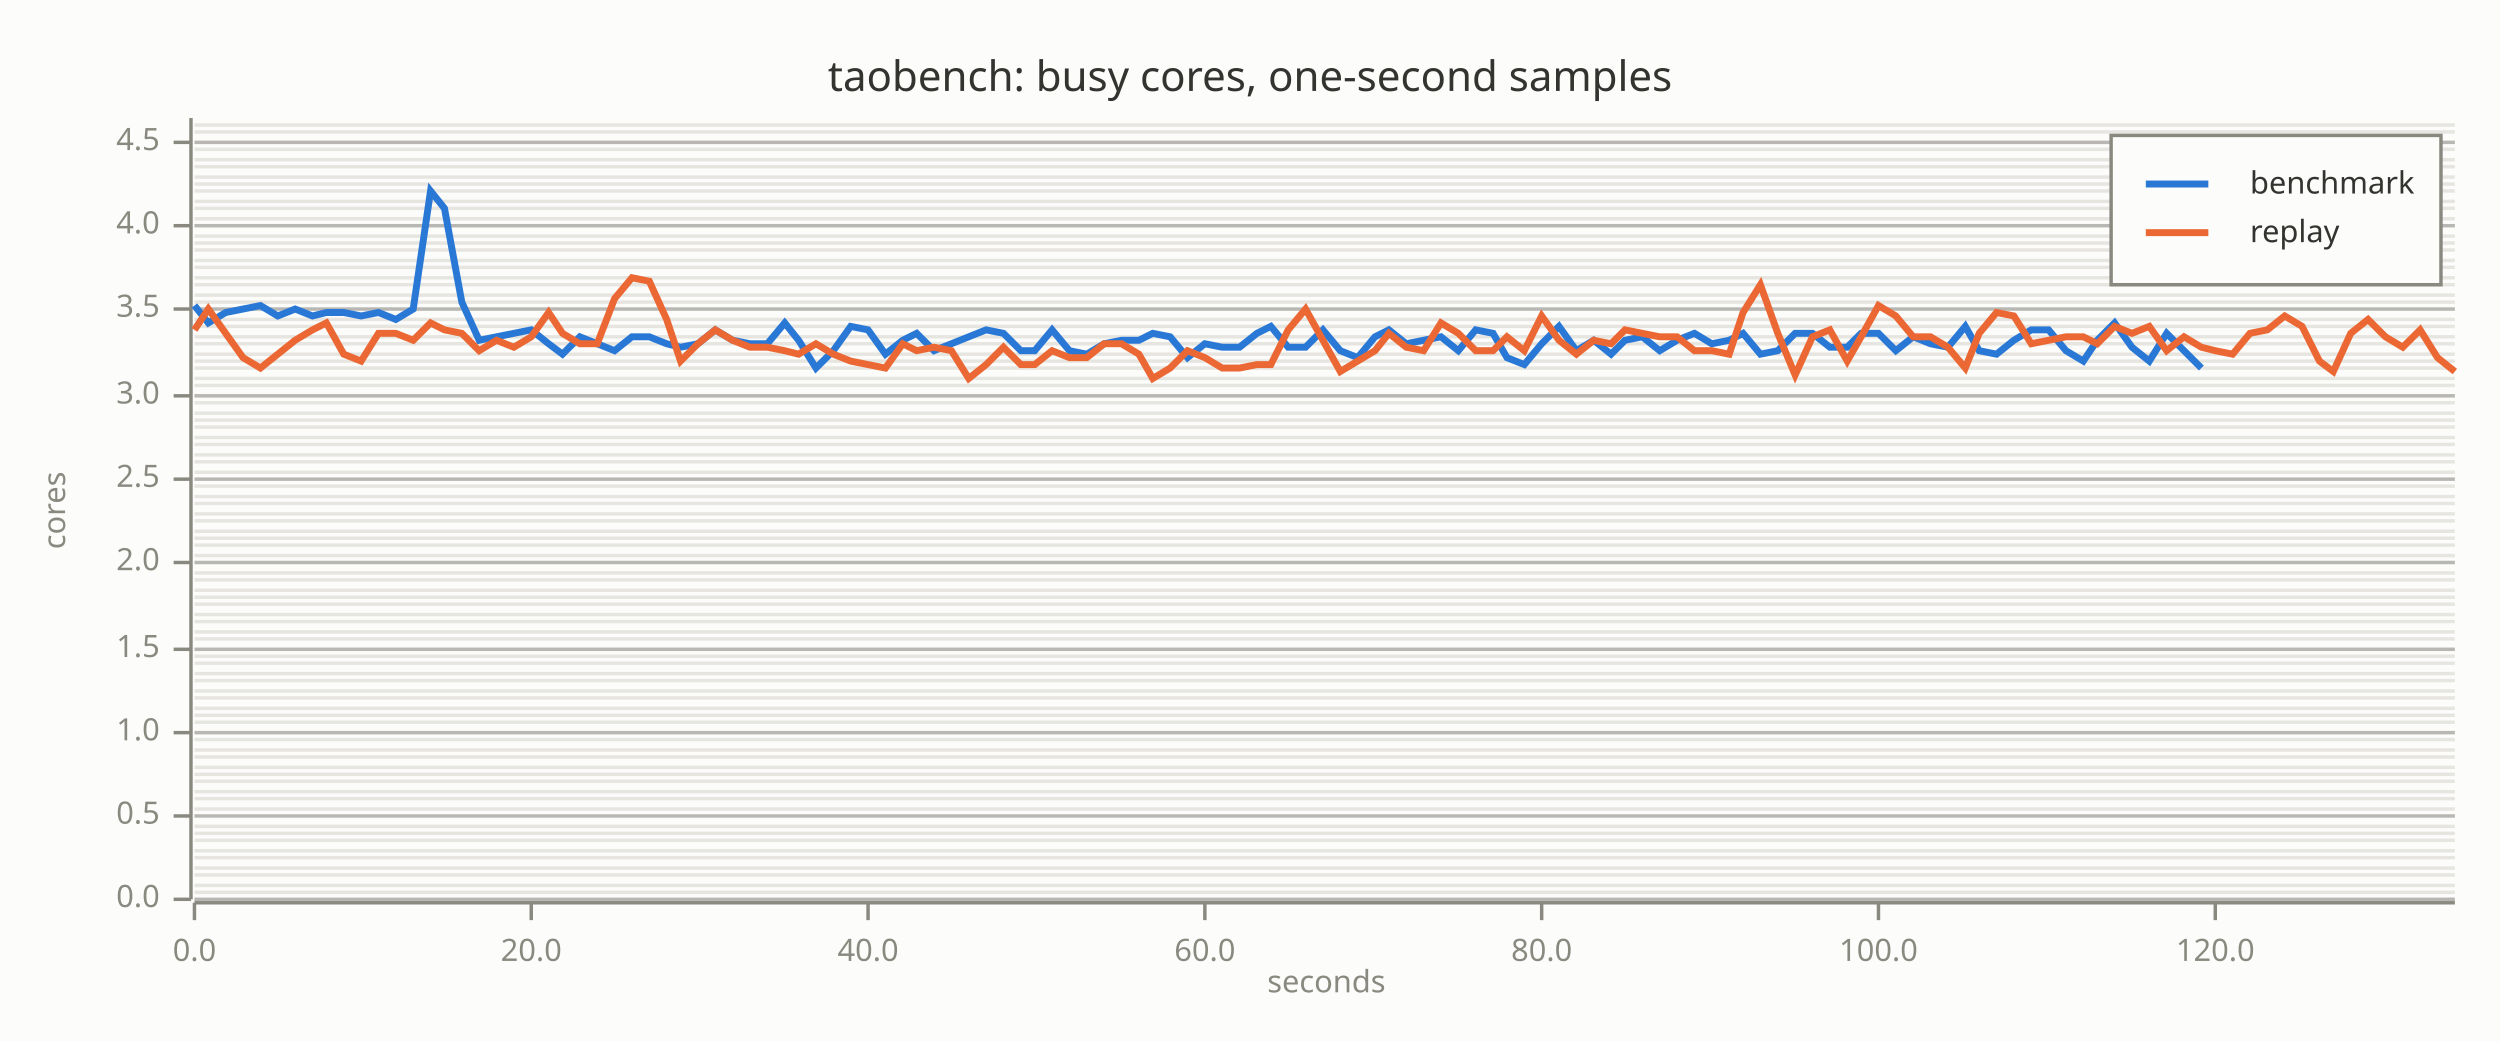
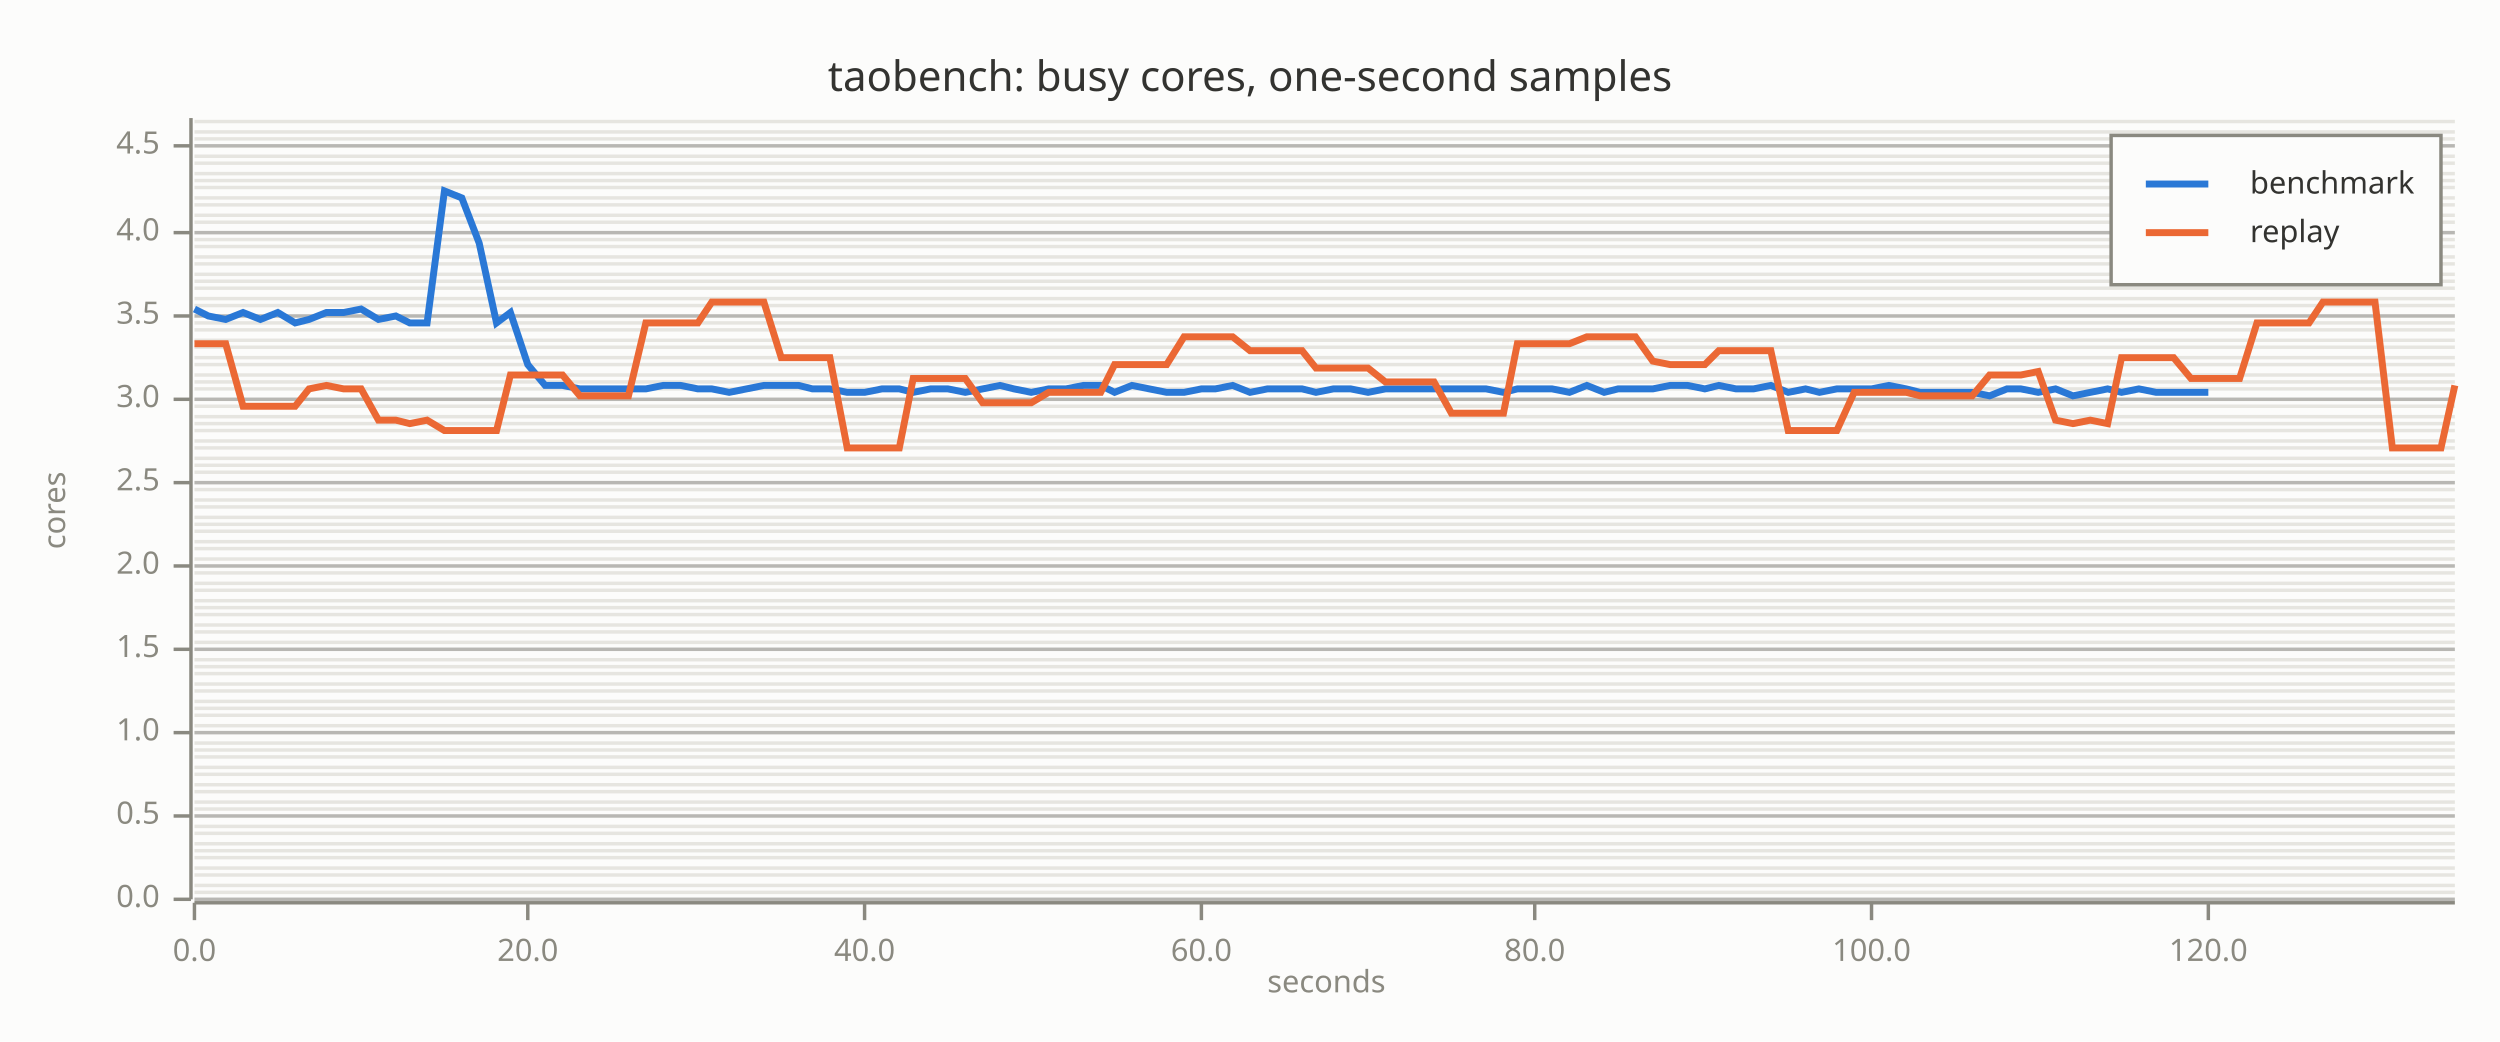
<svg xmlns="http://www.w3.org/2000/svg" width="720" height="300" viewBox="0 0 720 300">
  <rect x="0" y="0" width="720" height="300" opacity="1" fill="#FCFCFB" stroke="none" />
  <text x="360" y="17" dy="0.76em" text-anchor="middle" font-family="sans-serif" font-size="12.097" opacity="1" fill="#333330">
taobench: busy cores, one-second samples
</text>
  <line opacity="1" stroke="#E6E5E0" stroke-width="1" x1="56" y1="259" x2="707" y2="259" />
  <line opacity="1" stroke="#E6E5E0" stroke-width="1" x1="56" y1="257" x2="707" y2="257" />
  <line opacity="1" stroke="#E6E5E0" stroke-width="1" x1="56" y1="255" x2="707" y2="255" />
  <line opacity="1" stroke="#E6E5E0" stroke-width="1" x1="56" y1="252" x2="707" y2="252" />
  <line opacity="1" stroke="#E6E5E0" stroke-width="1" x1="56" y1="250" x2="707" y2="250" />
  <line opacity="1" stroke="#E6E5E0" stroke-width="1" x1="56" y1="247" x2="707" y2="247" />
  <line opacity="1" stroke="#E6E5E0" stroke-width="1" x1="56" y1="245" x2="707" y2="245" />
-   <line opacity="1" stroke="#E6E5E0" stroke-width="1" x1="56" y1="242" x2="707" y2="242" />
+   <line opacity="1" stroke="#E6E5E0" stroke-width="1" x1="56" y1="243" x2="707" y2="243" />
  <line opacity="1" stroke="#E6E5E0" stroke-width="1" x1="56" y1="240" x2="707" y2="240" />
  <line opacity="1" stroke="#E6E5E0" stroke-width="1" x1="56" y1="238" x2="707" y2="238" />
  <line opacity="1" stroke="#E6E5E0" stroke-width="1" x1="56" y1="235" x2="707" y2="235" />
  <line opacity="1" stroke="#E6E5E0" stroke-width="1" x1="56" y1="233" x2="707" y2="233" />
-   <line opacity="1" stroke="#E6E5E0" stroke-width="1" x1="56" y1="230" x2="707" y2="230" />
+   <line opacity="1" stroke="#E6E5E0" stroke-width="1" x1="56" y1="231" x2="707" y2="231" />
  <line opacity="1" stroke="#E6E5E0" stroke-width="1" x1="56" y1="228" x2="707" y2="228" />
-   <line opacity="1" stroke="#E6E5E0" stroke-width="1" x1="56" y1="225" x2="707" y2="225" />
+   <line opacity="1" stroke="#E6E5E0" stroke-width="1" x1="56" y1="226" x2="707" y2="226" />
  <line opacity="1" stroke="#E6E5E0" stroke-width="1" x1="56" y1="223" x2="707" y2="223" />
  <line opacity="1" stroke="#E6E5E0" stroke-width="1" x1="56" y1="221" x2="707" y2="221" />
  <line opacity="1" stroke="#E6E5E0" stroke-width="1" x1="56" y1="218" x2="707" y2="218" />
  <line opacity="1" stroke="#E6E5E0" stroke-width="1" x1="56" y1="216" x2="707" y2="216" />
-   <line opacity="1" stroke="#E6E5E0" stroke-width="1" x1="56" y1="213" x2="707" y2="213" />
+   <line opacity="1" stroke="#E6E5E0" stroke-width="1" x1="56" y1="214" x2="707" y2="214" />
  <line opacity="1" stroke="#E6E5E0" stroke-width="1" x1="56" y1="211" x2="707" y2="211" />
-   <line opacity="1" stroke="#E6E5E0" stroke-width="1" x1="56" y1="208" x2="707" y2="208" />
+   <line opacity="1" stroke="#E6E5E0" stroke-width="1" x1="56" y1="209" x2="707" y2="209" />
  <line opacity="1" stroke="#E6E5E0" stroke-width="1" x1="56" y1="206" x2="707" y2="206" />
  <line opacity="1" stroke="#E6E5E0" stroke-width="1" x1="56" y1="204" x2="707" y2="204" />
-   <line opacity="1" stroke="#E6E5E0" stroke-width="1" x1="56" y1="201" x2="707" y2="201" />
+   <line opacity="1" stroke="#E6E5E0" stroke-width="1" x1="56" y1="202" x2="707" y2="202" />
  <line opacity="1" stroke="#E6E5E0" stroke-width="1" x1="56" y1="199" x2="707" y2="199" />
-   <line opacity="1" stroke="#E6E5E0" stroke-width="1" x1="56" y1="196" x2="707" y2="196" />
+   <line opacity="1" stroke="#E6E5E0" stroke-width="1" x1="56" y1="197" x2="707" y2="197" />
  <line opacity="1" stroke="#E6E5E0" stroke-width="1" x1="56" y1="194" x2="707" y2="194" />
-   <line opacity="1" stroke="#E6E5E0" stroke-width="1" x1="56" y1="191" x2="707" y2="191" />
-   <line opacity="1" stroke="#E6E5E0" stroke-width="1" x1="56" y1="189" x2="707" y2="189" />
+   <line opacity="1" stroke="#E6E5E0" stroke-width="1" x1="56" y1="192" x2="707" y2="192" />
+   <line opacity="1" stroke="#E6E5E0" stroke-width="1" x1="56" y1="190" x2="707" y2="190" />
  <line opacity="1" stroke="#E6E5E0" stroke-width="1" x1="56" y1="187" x2="707" y2="187" />
-   <line opacity="1" stroke="#E6E5E0" stroke-width="1" x1="56" y1="184" x2="707" y2="184" />
+   <line opacity="1" stroke="#E6E5E0" stroke-width="1" x1="56" y1="185" x2="707" y2="185" />
  <line opacity="1" stroke="#E6E5E0" stroke-width="1" x1="56" y1="182" x2="707" y2="182" />
-   <line opacity="1" stroke="#E6E5E0" stroke-width="1" x1="56" y1="179" x2="707" y2="179" />
+   <line opacity="1" stroke="#E6E5E0" stroke-width="1" x1="56" y1="180" x2="707" y2="180" />
  <line opacity="1" stroke="#E6E5E0" stroke-width="1" x1="56" y1="177" x2="707" y2="177" />
-   <line opacity="1" stroke="#E6E5E0" stroke-width="1" x1="56" y1="174" x2="707" y2="174" />
-   <line opacity="1" stroke="#E6E5E0" stroke-width="1" x1="56" y1="172" x2="707" y2="172" />
+   <line opacity="1" stroke="#E6E5E0" stroke-width="1" x1="56" y1="175" x2="707" y2="175" />
+   <line opacity="1" stroke="#E6E5E0" stroke-width="1" x1="56" y1="173" x2="707" y2="173" />
  <line opacity="1" stroke="#E6E5E0" stroke-width="1" x1="56" y1="170" x2="707" y2="170" />
-   <line opacity="1" stroke="#E6E5E0" stroke-width="1" x1="56" y1="167" x2="707" y2="167" />
+   <line opacity="1" stroke="#E6E5E0" stroke-width="1" x1="56" y1="168" x2="707" y2="168" />
  <line opacity="1" stroke="#E6E5E0" stroke-width="1" x1="56" y1="165" x2="707" y2="165" />
-   <line opacity="1" stroke="#E6E5E0" stroke-width="1" x1="56" y1="162" x2="707" y2="162" />
-   <line opacity="1" stroke="#E6E5E0" stroke-width="1" x1="56" y1="160" x2="707" y2="160" />
-   <line opacity="1" stroke="#E6E5E0" stroke-width="1" x1="56" y1="157" x2="707" y2="157" />
-   <line opacity="1" stroke="#E6E5E0" stroke-width="1" x1="56" y1="155" x2="707" y2="155" />
+   <line opacity="1" stroke="#E6E5E0" stroke-width="1" x1="56" y1="163" x2="707" y2="163" />
+   <line opacity="1" stroke="#E6E5E0" stroke-width="1" x1="56" y1="161" x2="707" y2="161" />
+   <line opacity="1" stroke="#E6E5E0" stroke-width="1" x1="56" y1="158" x2="707" y2="158" />
+   <line opacity="1" stroke="#E6E5E0" stroke-width="1" x1="56" y1="156" x2="707" y2="156" />
  <line opacity="1" stroke="#E6E5E0" stroke-width="1" x1="56" y1="153" x2="707" y2="153" />
-   <line opacity="1" stroke="#E6E5E0" stroke-width="1" x1="56" y1="150" x2="707" y2="150" />
-   <line opacity="1" stroke="#E6E5E0" stroke-width="1" x1="56" y1="148" x2="707" y2="148" />
-   <line opacity="1" stroke="#E6E5E0" stroke-width="1" x1="56" y1="145" x2="707" y2="145" />
-   <line opacity="1" stroke="#E6E5E0" stroke-width="1" x1="56" y1="143" x2="707" y2="143" />
-   <line opacity="1" stroke="#E6E5E0" stroke-width="1" x1="56" y1="140" x2="707" y2="140" />
-   <line opacity="1" stroke="#E6E5E0" stroke-width="1" x1="56" y1="138" x2="707" y2="138" />
+   <line opacity="1" stroke="#E6E5E0" stroke-width="1" x1="56" y1="151" x2="707" y2="151" />
+   <line opacity="1" stroke="#E6E5E0" stroke-width="1" x1="56" y1="149" x2="707" y2="149" />
+   <line opacity="1" stroke="#E6E5E0" stroke-width="1" x1="56" y1="146" x2="707" y2="146" />
+   <line opacity="1" stroke="#E6E5E0" stroke-width="1" x1="56" y1="144" x2="707" y2="144" />
+   <line opacity="1" stroke="#E6E5E0" stroke-width="1" x1="56" y1="141" x2="707" y2="141" />
+   <line opacity="1" stroke="#E6E5E0" stroke-width="1" x1="56" y1="139" x2="707" y2="139" />
  <line opacity="1" stroke="#E6E5E0" stroke-width="1" x1="56" y1="136" x2="707" y2="136" />
-   <line opacity="1" stroke="#E6E5E0" stroke-width="1" x1="56" y1="133" x2="707" y2="133" />
-   <line opacity="1" stroke="#E6E5E0" stroke-width="1" x1="56" y1="131" x2="707" y2="131" />
-   <line opacity="1" stroke="#E6E5E0" stroke-width="1" x1="56" y1="128" x2="707" y2="128" />
-   <line opacity="1" stroke="#E6E5E0" stroke-width="1" x1="56" y1="126" x2="707" y2="126" />
-   <line opacity="1" stroke="#E6E5E0" stroke-width="1" x1="56" y1="123" x2="707" y2="123" />
-   <line opacity="1" stroke="#E6E5E0" stroke-width="1" x1="56" y1="121" x2="707" y2="121" />
-   <line opacity="1" stroke="#E6E5E0" stroke-width="1" x1="56" y1="119" x2="707" y2="119" />
-   <line opacity="1" stroke="#E6E5E0" stroke-width="1" x1="56" y1="116" x2="707" y2="116" />
-   <line opacity="1" stroke="#E6E5E0" stroke-width="1" x1="56" y1="114" x2="707" y2="114" />
-   <line opacity="1" stroke="#E6E5E0" stroke-width="1" x1="56" y1="111" x2="707" y2="111" />
-   <line opacity="1" stroke="#E6E5E0" stroke-width="1" x1="56" y1="109" x2="707" y2="109" />
-   <line opacity="1" stroke="#E6E5E0" stroke-width="1" x1="56" y1="106" x2="707" y2="106" />
-   <line opacity="1" stroke="#E6E5E0" stroke-width="1" x1="56" y1="104" x2="707" y2="104" />
-   <line opacity="1" stroke="#E6E5E0" stroke-width="1" x1="56" y1="102" x2="707" y2="102" />
-   <line opacity="1" stroke="#E6E5E0" stroke-width="1" x1="56" y1="99" x2="707" y2="99" />
-   <line opacity="1" stroke="#E6E5E0" stroke-width="1" x1="56" y1="97" x2="707" y2="97" />
-   <line opacity="1" stroke="#E6E5E0" stroke-width="1" x1="56" y1="94" x2="707" y2="94" />
-   <line opacity="1" stroke="#E6E5E0" stroke-width="1" x1="56" y1="92" x2="707" y2="92" />
-   <line opacity="1" stroke="#E6E5E0" stroke-width="1" x1="56" y1="89" x2="707" y2="89" />
-   <line opacity="1" stroke="#E6E5E0" stroke-width="1" x1="56" y1="87" x2="707" y2="87" />
-   <line opacity="1" stroke="#E6E5E0" stroke-width="1" x1="56" y1="85" x2="707" y2="85" />
-   <line opacity="1" stroke="#E6E5E0" stroke-width="1" x1="56" y1="82" x2="707" y2="82" />
-   <line opacity="1" stroke="#E6E5E0" stroke-width="1" x1="56" y1="80" x2="707" y2="80" />
-   <line opacity="1" stroke="#E6E5E0" stroke-width="1" x1="56" y1="77" x2="707" y2="77" />
-   <line opacity="1" stroke="#E6E5E0" stroke-width="1" x1="56" y1="75" x2="707" y2="75" />
-   <line opacity="1" stroke="#E6E5E0" stroke-width="1" x1="56" y1="72" x2="707" y2="72" />
-   <line opacity="1" stroke="#E6E5E0" stroke-width="1" x1="56" y1="70" x2="707" y2="70" />
-   <line opacity="1" stroke="#E6E5E0" stroke-width="1" x1="56" y1="68" x2="707" y2="68" />
-   <line opacity="1" stroke="#E6E5E0" stroke-width="1" x1="56" y1="65" x2="707" y2="65" />
-   <line opacity="1" stroke="#E6E5E0" stroke-width="1" x1="56" y1="63" x2="707" y2="63" />
-   <line opacity="1" stroke="#E6E5E0" stroke-width="1" x1="56" y1="60" x2="707" y2="60" />
-   <line opacity="1" stroke="#E6E5E0" stroke-width="1" x1="56" y1="58" x2="707" y2="58" />
-   <line opacity="1" stroke="#E6E5E0" stroke-width="1" x1="56" y1="55" x2="707" y2="55" />
-   <line opacity="1" stroke="#E6E5E0" stroke-width="1" x1="56" y1="53" x2="707" y2="53" />
-   <line opacity="1" stroke="#E6E5E0" stroke-width="1" x1="56" y1="51" x2="707" y2="51" />
-   <line opacity="1" stroke="#E6E5E0" stroke-width="1" x1="56" y1="48" x2="707" y2="48" />
-   <line opacity="1" stroke="#E6E5E0" stroke-width="1" x1="56" y1="46" x2="707" y2="46" />
-   <line opacity="1" stroke="#E6E5E0" stroke-width="1" x1="56" y1="43" x2="707" y2="43" />
-   <line opacity="1" stroke="#E6E5E0" stroke-width="1" x1="56" y1="41" x2="707" y2="41" />
+   <line opacity="1" stroke="#E6E5E0" stroke-width="1" x1="56" y1="134" x2="707" y2="134" />
+   <line opacity="1" stroke="#E6E5E0" stroke-width="1" x1="56" y1="132" x2="707" y2="132" />
+   <line opacity="1" stroke="#E6E5E0" stroke-width="1" x1="56" y1="129" x2="707" y2="129" />
+   <line opacity="1" stroke="#E6E5E0" stroke-width="1" x1="56" y1="127" x2="707" y2="127" />
+   <line opacity="1" stroke="#E6E5E0" stroke-width="1" x1="56" y1="124" x2="707" y2="124" />
+   <line opacity="1" stroke="#E6E5E0" stroke-width="1" x1="56" y1="122" x2="707" y2="122" />
+   <line opacity="1" stroke="#E6E5E0" stroke-width="1" x1="56" y1="120" x2="707" y2="120" />
+   <line opacity="1" stroke="#E6E5E0" stroke-width="1" x1="56" y1="117" x2="707" y2="117" />
+   <line opacity="1" stroke="#E6E5E0" stroke-width="1" x1="56" y1="115" x2="707" y2="115" />
+   <line opacity="1" stroke="#E6E5E0" stroke-width="1" x1="56" y1="112" x2="707" y2="112" />
+   <line opacity="1" stroke="#E6E5E0" stroke-width="1" x1="56" y1="110" x2="707" y2="110" />
+   <line opacity="1" stroke="#E6E5E0" stroke-width="1" x1="56" y1="108" x2="707" y2="108" />
+   <line opacity="1" stroke="#E6E5E0" stroke-width="1" x1="56" y1="105" x2="707" y2="105" />
+   <line opacity="1" stroke="#E6E5E0" stroke-width="1" x1="56" y1="103" x2="707" y2="103" />
+   <line opacity="1" stroke="#E6E5E0" stroke-width="1" x1="56" y1="100" x2="707" y2="100" />
+   <line opacity="1" stroke="#E6E5E0" stroke-width="1" x1="56" y1="98" x2="707" y2="98" />
+   <line opacity="1" stroke="#E6E5E0" stroke-width="1" x1="56" y1="95" x2="707" y2="95" />
+   <line opacity="1" stroke="#E6E5E0" stroke-width="1" x1="56" y1="93" x2="707" y2="93" />
+   <line opacity="1" stroke="#E6E5E0" stroke-width="1" x1="56" y1="91" x2="707" y2="91" />
+   <line opacity="1" stroke="#E6E5E0" stroke-width="1" x1="56" y1="88" x2="707" y2="88" />
+   <line opacity="1" stroke="#E6E5E0" stroke-width="1" x1="56" y1="86" x2="707" y2="86" />
+   <line opacity="1" stroke="#E6E5E0" stroke-width="1" x1="56" y1="83" x2="707" y2="83" />
+   <line opacity="1" stroke="#E6E5E0" stroke-width="1" x1="56" y1="81" x2="707" y2="81" />
+   <line opacity="1" stroke="#E6E5E0" stroke-width="1" x1="56" y1="79" x2="707" y2="79" />
+   <line opacity="1" stroke="#E6E5E0" stroke-width="1" x1="56" y1="76" x2="707" y2="76" />
+   <line opacity="1" stroke="#E6E5E0" stroke-width="1" x1="56" y1="74" x2="707" y2="74" />
+   <line opacity="1" stroke="#E6E5E0" stroke-width="1" x1="56" y1="71" x2="707" y2="71" />
+   <line opacity="1" stroke="#E6E5E0" stroke-width="1" x1="56" y1="69" x2="707" y2="69" />
+   <line opacity="1" stroke="#E6E5E0" stroke-width="1" x1="56" y1="67" x2="707" y2="67" />
+   <line opacity="1" stroke="#E6E5E0" stroke-width="1" x1="56" y1="64" x2="707" y2="64" />
+   <line opacity="1" stroke="#E6E5E0" stroke-width="1" x1="56" y1="62" x2="707" y2="62" />
+   <line opacity="1" stroke="#E6E5E0" stroke-width="1" x1="56" y1="59" x2="707" y2="59" />
+   <line opacity="1" stroke="#E6E5E0" stroke-width="1" x1="56" y1="57" x2="707" y2="57" />
+   <line opacity="1" stroke="#E6E5E0" stroke-width="1" x1="56" y1="54" x2="707" y2="54" />
+   <line opacity="1" stroke="#E6E5E0" stroke-width="1" x1="56" y1="52" x2="707" y2="52" />
+   <line opacity="1" stroke="#E6E5E0" stroke-width="1" x1="56" y1="50" x2="707" y2="50" />
+   <line opacity="1" stroke="#E6E5E0" stroke-width="1" x1="56" y1="47" x2="707" y2="47" />
+   <line opacity="1" stroke="#E6E5E0" stroke-width="1" x1="56" y1="45" x2="707" y2="45" />
+   <line opacity="1" stroke="#E6E5E0" stroke-width="1" x1="56" y1="42" x2="707" y2="42" />
+   <line opacity="1" stroke="#E6E5E0" stroke-width="1" x1="56" y1="40" x2="707" y2="40" />
  <line opacity="1" stroke="#E6E5E0" stroke-width="1" x1="56" y1="38" x2="707" y2="38" />
-   <line opacity="1" stroke="#E6E5E0" stroke-width="1" x1="56" y1="36" x2="707" y2="36" />
+   <line opacity="1" stroke="#E6E5E0" stroke-width="1" x1="56" y1="35" x2="707" y2="35" />
  <text x="12" y="147" dy="0.76em" text-anchor="middle" font-family="sans-serif" font-size="8.871" opacity="1" fill="#8A8980" transform="rotate(270, 12, 147)">
cores
</text>
  <text x="382" y="288" dy="-0.5ex" text-anchor="middle" font-family="sans-serif" font-size="8.871" opacity="1" fill="#8A8980">
seconds
</text>
  <line opacity="0.2" stroke="#000000" stroke-width="1" x1="56" y1="259" x2="707" y2="259" />
  <line opacity="0.2" stroke="#000000" stroke-width="1" x1="56" y1="235" x2="707" y2="235" />
  <line opacity="0.2" stroke="#000000" stroke-width="1" x1="56" y1="211" x2="707" y2="211" />
  <line opacity="0.2" stroke="#000000" stroke-width="1" x1="56" y1="187" x2="707" y2="187" />
-   <line opacity="0.2" stroke="#000000" stroke-width="1" x1="56" y1="162" x2="707" y2="162" />
-   <line opacity="0.2" stroke="#000000" stroke-width="1" x1="56" y1="138" x2="707" y2="138" />
-   <line opacity="0.2" stroke="#000000" stroke-width="1" x1="56" y1="114" x2="707" y2="114" />
-   <line opacity="0.2" stroke="#000000" stroke-width="1" x1="56" y1="89" x2="707" y2="89" />
-   <line opacity="0.2" stroke="#000000" stroke-width="1" x1="56" y1="65" x2="707" y2="65" />
-   <line opacity="0.2" stroke="#000000" stroke-width="1" x1="56" y1="41" x2="707" y2="41" />
+   <line opacity="0.2" stroke="#000000" stroke-width="1" x1="56" y1="163" x2="707" y2="163" />
+   <line opacity="0.2" stroke="#000000" stroke-width="1" x1="56" y1="139" x2="707" y2="139" />
+   <line opacity="0.2" stroke="#000000" stroke-width="1" x1="56" y1="115" x2="707" y2="115" />
+   <line opacity="0.2" stroke="#000000" stroke-width="1" x1="56" y1="91" x2="707" y2="91" />
+   <line opacity="0.2" stroke="#000000" stroke-width="1" x1="56" y1="67" x2="707" y2="67" />
+   <line opacity="0.2" stroke="#000000" stroke-width="1" x1="56" y1="42" x2="707" y2="42" />
  <polyline fill="none" opacity="1" stroke="#8A8980" stroke-width="1" points="55,34 55,259 " />
  <text x="46" y="259" dy="0.5ex" text-anchor="end" font-family="sans-serif" font-size="8.871" opacity="1" fill="#8A8980">
0.0
</text>
  <polyline fill="none" opacity="1" stroke="#8A8980" stroke-width="1" points="50,259 55,259 " />
  <text x="46" y="235" dy="0.5ex" text-anchor="end" font-family="sans-serif" font-size="8.871" opacity="1" fill="#8A8980">
0.5
</text>
  <polyline fill="none" opacity="1" stroke="#8A8980" stroke-width="1" points="50,235 55,235 " />
  <text x="46" y="211" dy="0.5ex" text-anchor="end" font-family="sans-serif" font-size="8.871" opacity="1" fill="#8A8980">
1.0
</text>
  <polyline fill="none" opacity="1" stroke="#8A8980" stroke-width="1" points="50,211 55,211 " />
  <text x="46" y="187" dy="0.5ex" text-anchor="end" font-family="sans-serif" font-size="8.871" opacity="1" fill="#8A8980">
1.5
</text>
  <polyline fill="none" opacity="1" stroke="#8A8980" stroke-width="1" points="50,187 55,187 " />
-   <text x="46" y="162" dy="0.5ex" text-anchor="end" font-family="sans-serif" font-size="8.871" opacity="1" fill="#8A8980">
+   <text x="46" y="163" dy="0.5ex" text-anchor="end" font-family="sans-serif" font-size="8.871" opacity="1" fill="#8A8980">
2.0
</text>
-   <polyline fill="none" opacity="1" stroke="#8A8980" stroke-width="1" points="50,162 55,162 " />
-   <text x="46" y="138" dy="0.5ex" text-anchor="end" font-family="sans-serif" font-size="8.871" opacity="1" fill="#8A8980">
+   <polyline fill="none" opacity="1" stroke="#8A8980" stroke-width="1" points="50,163 55,163 " />
+   <text x="46" y="139" dy="0.5ex" text-anchor="end" font-family="sans-serif" font-size="8.871" opacity="1" fill="#8A8980">
2.5
</text>
-   <polyline fill="none" opacity="1" stroke="#8A8980" stroke-width="1" points="50,138 55,138 " />
-   <text x="46" y="114" dy="0.5ex" text-anchor="end" font-family="sans-serif" font-size="8.871" opacity="1" fill="#8A8980">
+   <polyline fill="none" opacity="1" stroke="#8A8980" stroke-width="1" points="50,139 55,139 " />
+   <text x="46" y="115" dy="0.5ex" text-anchor="end" font-family="sans-serif" font-size="8.871" opacity="1" fill="#8A8980">
3.0
</text>
-   <polyline fill="none" opacity="1" stroke="#8A8980" stroke-width="1" points="50,114 55,114 " />
-   <text x="46" y="89" dy="0.5ex" text-anchor="end" font-family="sans-serif" font-size="8.871" opacity="1" fill="#8A8980">
+   <polyline fill="none" opacity="1" stroke="#8A8980" stroke-width="1" points="50,115 55,115 " />
+   <text x="46" y="91" dy="0.5ex" text-anchor="end" font-family="sans-serif" font-size="8.871" opacity="1" fill="#8A8980">
3.5
</text>
-   <polyline fill="none" opacity="1" stroke="#8A8980" stroke-width="1" points="50,89 55,89 " />
-   <text x="46" y="65" dy="0.5ex" text-anchor="end" font-family="sans-serif" font-size="8.871" opacity="1" fill="#8A8980">
+   <polyline fill="none" opacity="1" stroke="#8A8980" stroke-width="1" points="50,91 55,91 " />
+   <text x="46" y="67" dy="0.5ex" text-anchor="end" font-family="sans-serif" font-size="8.871" opacity="1" fill="#8A8980">
4.0
</text>
-   <polyline fill="none" opacity="1" stroke="#8A8980" stroke-width="1" points="50,65 55,65 " />
-   <text x="46" y="41" dy="0.5ex" text-anchor="end" font-family="sans-serif" font-size="8.871" opacity="1" fill="#8A8980">
+   <polyline fill="none" opacity="1" stroke="#8A8980" stroke-width="1" points="50,67 55,67 " />
+   <text x="46" y="42" dy="0.5ex" text-anchor="end" font-family="sans-serif" font-size="8.871" opacity="1" fill="#8A8980">
4.5
</text>
-   <polyline fill="none" opacity="1" stroke="#8A8980" stroke-width="1" points="50,41 55,41 " />
+   <polyline fill="none" opacity="1" stroke="#8A8980" stroke-width="1" points="50,42 55,42 " />
  <polyline fill="none" opacity="1" stroke="#8A8980" stroke-width="1" points="56,260 707,260 " />
  <text x="56" y="270" dy="0.76em" text-anchor="middle" font-family="sans-serif" font-size="8.871" opacity="1" fill="#8A8980">
0.0
</text>
  <polyline fill="none" opacity="1" stroke="#8A8980" stroke-width="1" points="56,260 56,265 " />
-   <text x="153" y="270" dy="0.76em" text-anchor="middle" font-family="sans-serif" font-size="8.871" opacity="1" fill="#8A8980">
+   <text x="152" y="270" dy="0.76em" text-anchor="middle" font-family="sans-serif" font-size="8.871" opacity="1" fill="#8A8980">
20.0
</text>
-   <polyline fill="none" opacity="1" stroke="#8A8980" stroke-width="1" points="153,260 153,265 " />
-   <text x="250" y="270" dy="0.76em" text-anchor="middle" font-family="sans-serif" font-size="8.871" opacity="1" fill="#8A8980">
+   <polyline fill="none" opacity="1" stroke="#8A8980" stroke-width="1" points="152,260 152,265 " />
+   <text x="249" y="270" dy="0.76em" text-anchor="middle" font-family="sans-serif" font-size="8.871" opacity="1" fill="#8A8980">
40.0
</text>
-   <polyline fill="none" opacity="1" stroke="#8A8980" stroke-width="1" points="250,260 250,265 " />
-   <text x="347" y="270" dy="0.76em" text-anchor="middle" font-family="sans-serif" font-size="8.871" opacity="1" fill="#8A8980">
+   <polyline fill="none" opacity="1" stroke="#8A8980" stroke-width="1" points="249,260 249,265 " />
+   <text x="346" y="270" dy="0.76em" text-anchor="middle" font-family="sans-serif" font-size="8.871" opacity="1" fill="#8A8980">
60.0
</text>
-   <polyline fill="none" opacity="1" stroke="#8A8980" stroke-width="1" points="347,260 347,265 " />
-   <text x="444" y="270" dy="0.76em" text-anchor="middle" font-family="sans-serif" font-size="8.871" opacity="1" fill="#8A8980">
+   <polyline fill="none" opacity="1" stroke="#8A8980" stroke-width="1" points="346,260 346,265 " />
+   <text x="442" y="270" dy="0.76em" text-anchor="middle" font-family="sans-serif" font-size="8.871" opacity="1" fill="#8A8980">
80.0
</text>
-   <polyline fill="none" opacity="1" stroke="#8A8980" stroke-width="1" points="444,260 444,265 " />
-   <text x="541" y="270" dy="0.76em" text-anchor="middle" font-family="sans-serif" font-size="8.871" opacity="1" fill="#8A8980">
+   <polyline fill="none" opacity="1" stroke="#8A8980" stroke-width="1" points="442,260 442,265 " />
+   <text x="539" y="270" dy="0.76em" text-anchor="middle" font-family="sans-serif" font-size="8.871" opacity="1" fill="#8A8980">
100.0
</text>
-   <polyline fill="none" opacity="1" stroke="#8A8980" stroke-width="1" points="541,260 541,265 " />
-   <text x="638" y="270" dy="0.76em" text-anchor="middle" font-family="sans-serif" font-size="8.871" opacity="1" fill="#8A8980">
+   <polyline fill="none" opacity="1" stroke="#8A8980" stroke-width="1" points="539,260 539,265 " />
+   <text x="636" y="270" dy="0.76em" text-anchor="middle" font-family="sans-serif" font-size="8.871" opacity="1" fill="#8A8980">
120.0
</text>
-   <polyline fill="none" opacity="1" stroke="#8A8980" stroke-width="1" points="638,260 638,265 " />
-   <polyline fill="none" opacity="1" stroke="#2A78D6" stroke-width="2" points="56,88 60,93 65,90 70,89 75,88 80,91 85,89 90,91 94,90 99,90 104,91 109,90 114,92 119,89 124,55 128,60 133,87 138,98 143,97 148,96 153,95 158,99 162,102 167,97 172,99 177,101 182,97 187,97 192,99 196,100 201,99 206,95 211,98 216,99 221,99 226,93 230,98 235,106 240,101 245,94 250,95 255,102 260,98 264,96 269,101 274,99 279,97 284,95 289,96 294,101 298,101 303,95 308,101 313,102 318,99 323,98 328,98 332,96 337,97 342,103 347,99 352,100 357,100 362,96 366,94 371,100 376,100 381,95 386,101 391,103 396,97 400,95 405,99 410,98 415,97 420,101 425,95 430,96 434,103 439,105 444,99 449,94 454,101 459,98 464,102 468,98 473,97 478,101 483,98 488,96 493,99 498,98 502,96 507,102 512,101 517,96 522,96 527,100 532,100 536,96 541,96 546,101 551,97 556,99 561,100 566,94 570,101 575,102 580,98 585,95 590,95 595,101 600,104 604,98 609,93 614,100 619,104 624,96 629,101 634,106 " />
-   <polyline fill="none" opacity="1" stroke="#EB6834" stroke-width="2" points="56,95 60,89 65,96 70,103 75,106 80,102 85,98 90,95 94,93 99,102 104,104 109,96 114,96 119,98 124,93 128,95 133,96 138,101 143,98 148,100 153,97 158,90 162,96 167,99 172,99 177,86 182,80 187,81 192,92 196,104 201,99 206,95 211,98 216,100 221,100 226,101 230,102 235,99 240,102 245,104 250,105 255,106 260,99 264,101 269,100 274,101 279,109 284,105 289,100 294,105 298,105 303,101 308,103 313,103 318,99 323,99 328,102 332,109 337,106 342,101 347,103 352,106 357,106 362,105 366,105 371,95 376,89 381,98 386,107 391,104 396,101 400,96 405,100 410,101 415,93 420,96 425,101 430,101 434,97 439,101 444,91 449,98 454,102 459,98 464,99 468,95 473,96 478,97 483,97 488,101 493,101 498,102 502,90 507,82 512,96 517,108 522,97 527,95 532,104 536,97 541,88 546,91 551,97 556,97 561,100 566,106 570,96 575,90 580,91 585,99 590,98 595,97 600,97 604,99 609,94 614,96 619,94 624,101 629,97 634,100 638,101 643,102 648,96 653,95 658,91 663,94 668,104 672,107 677,96 682,92 687,97 692,100 697,95 702,103 707,107 " />
+   <polyline fill="none" opacity="1" stroke="#8A8980" stroke-width="1" points="636,260 636,265 " />
+   <polyline fill="none" opacity="1" stroke="#2A78D6" stroke-width="2" points="56,89 60,91 65,92 70,90 75,92 80,90 85,93 89,92 94,90 99,90 104,89 109,92 114,91 118,93 123,93 128,55 133,57 138,70 143,93 147,90 152,105 157,111 162,111 167,112 172,112 176,112 181,112 186,112 191,111 196,111 201,112 205,112 210,113 215,112 220,111 225,111 230,111 234,112 239,112 244,113 249,113 254,112 259,112 263,113 268,112 273,112 278,113 283,112 288,111 292,112 297,113 302,112 307,112 312,111 317,111 321,113 326,111 331,112 336,113 341,113 346,112 350,112 355,111 360,113 365,112 370,112 375,112 379,113 384,112 389,112 394,113 399,112 404,112 408,112 413,112 418,112 423,112 428,112 433,113 437,112 442,112 447,112 452,113 457,111 462,113 466,112 471,112 476,112 481,111 486,111 491,112 495,111 500,112 505,112 510,111 515,113 520,112 524,113 529,112 534,112 539,112 544,111 549,112 553,113 558,113 563,113 568,113 573,114 578,112 582,112 587,113 592,112 597,114 602,113 607,112 611,113 616,112 621,113 626,113 631,113 636,113 " />
+   <polyline fill="none" opacity="1" stroke="#EB6834" stroke-width="2" points="56,99 60,99 65,99 70,117 75,117 80,117 85,117 89,112 94,111 99,112 104,112 109,121 114,121 118,122 123,121 128,124 133,124 138,124 143,124 147,108 152,108 157,108 162,108 167,114 172,114 176,114 181,114 186,93 191,93 196,93 201,93 205,87 210,87 215,87 220,87 225,103 230,103 234,103 239,103 244,129 249,129 254,129 259,129 263,109 268,109 273,109 278,109 283,116 288,116 292,116 297,116 302,113 307,113 312,113 317,113 321,105 326,105 331,105 336,105 341,97 346,97 350,97 355,97 360,101 365,101 370,101 375,101 379,106 384,106 389,106 394,106 399,110 404,110 408,110 413,110 418,119 423,119 428,119 433,119 437,99 442,99 447,99 452,99 457,97 462,97 466,97 471,97 476,104 481,105 486,105 491,105 495,101 500,101 505,101 510,101 515,124 520,124 524,124 529,124 534,113 539,113 544,113 549,113 553,114 558,114 563,114 568,114 573,108 578,108 582,108 587,107 592,121 597,122 602,121 607,122 611,103 616,103 621,103 626,103 631,109 636,109 640,109 645,109 650,93 655,93 660,93 665,93 669,87 674,87 679,87 684,87 689,129 694,129 699,129 703,129 707,111 " />
  <rect x="608" y="39" width="95" height="43" opacity="1" fill="#FCFCFB" stroke="none" />
  <rect x="608" y="39" width="95" height="43" opacity="1" fill="none" stroke="#8A8980" />
  <text x="648" y="49" dy="0.76em" text-anchor="start" font-family="sans-serif" font-size="8.871" opacity="1" fill="#333330">
benchmark
</text>
  <text x="648" y="63" dy="0.76em" text-anchor="start" font-family="sans-serif" font-size="8.871" opacity="1" fill="#333330">
replay
</text>
  <polyline fill="none" opacity="1" stroke="#2A78D6" stroke-width="2" points="618,53 636,53 " />
  <polyline fill="none" opacity="1" stroke="#EB6834" stroke-width="2" points="618,67 636,67 " />
</svg>
